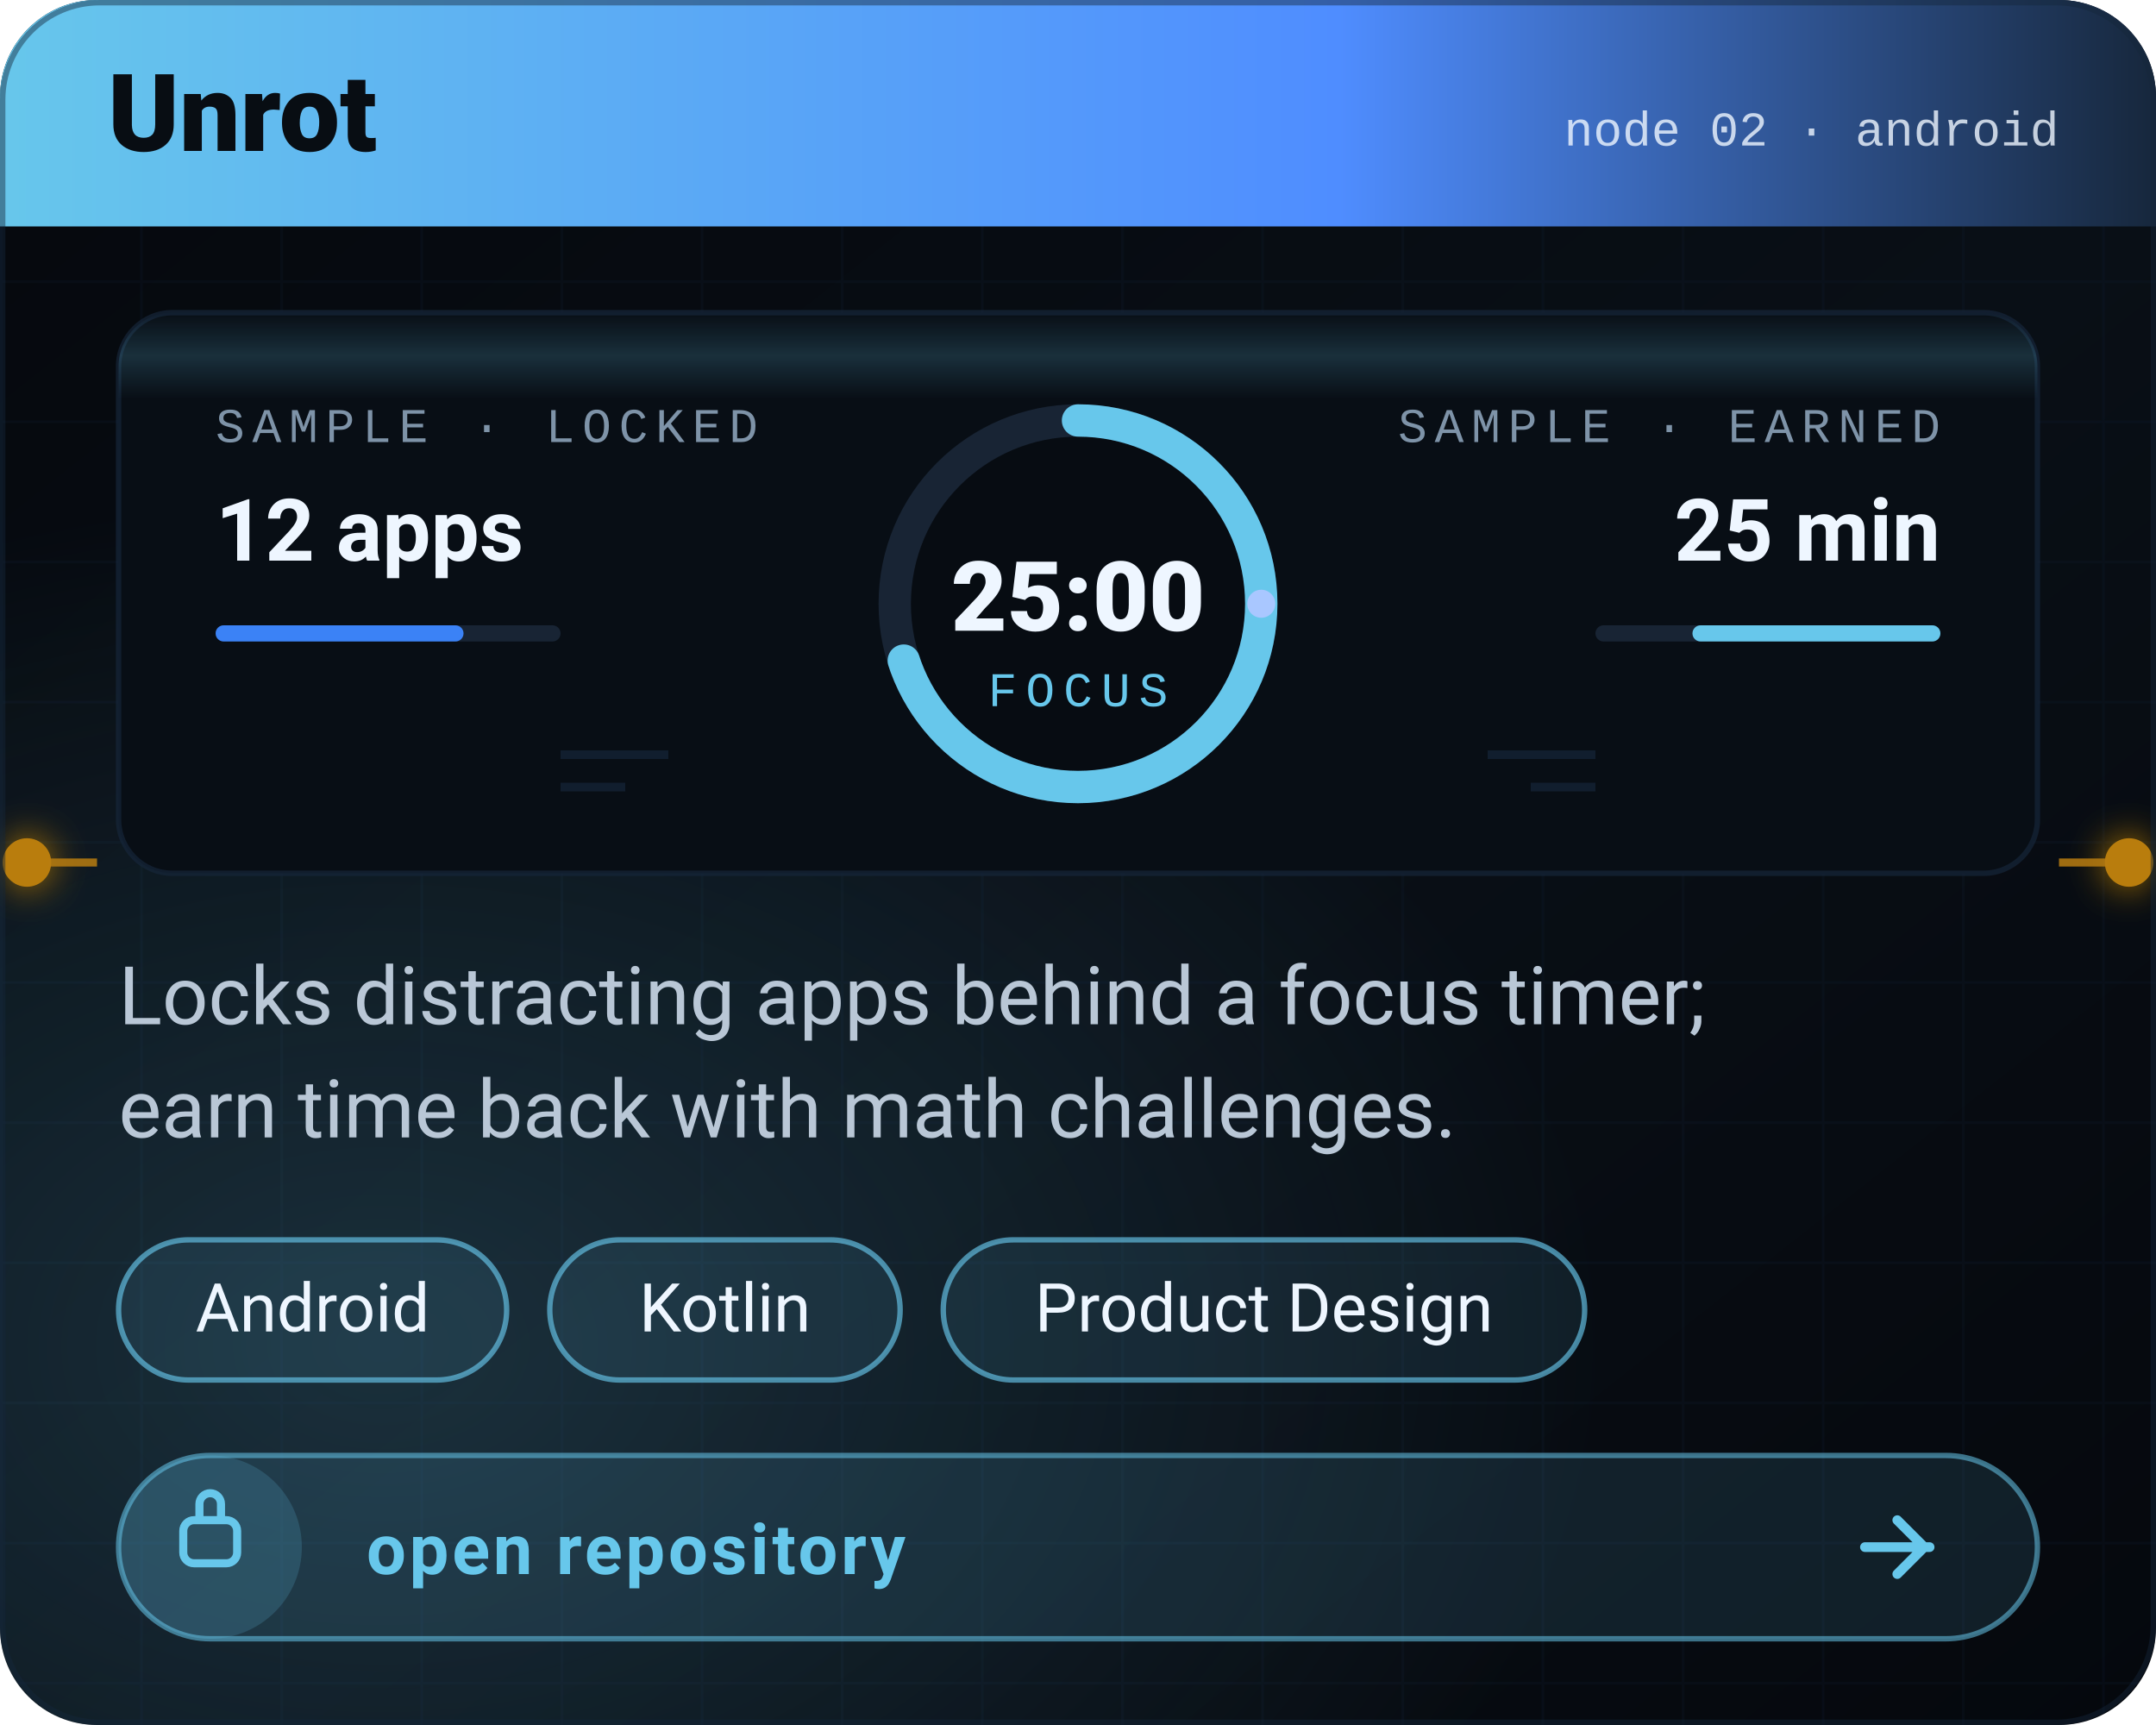
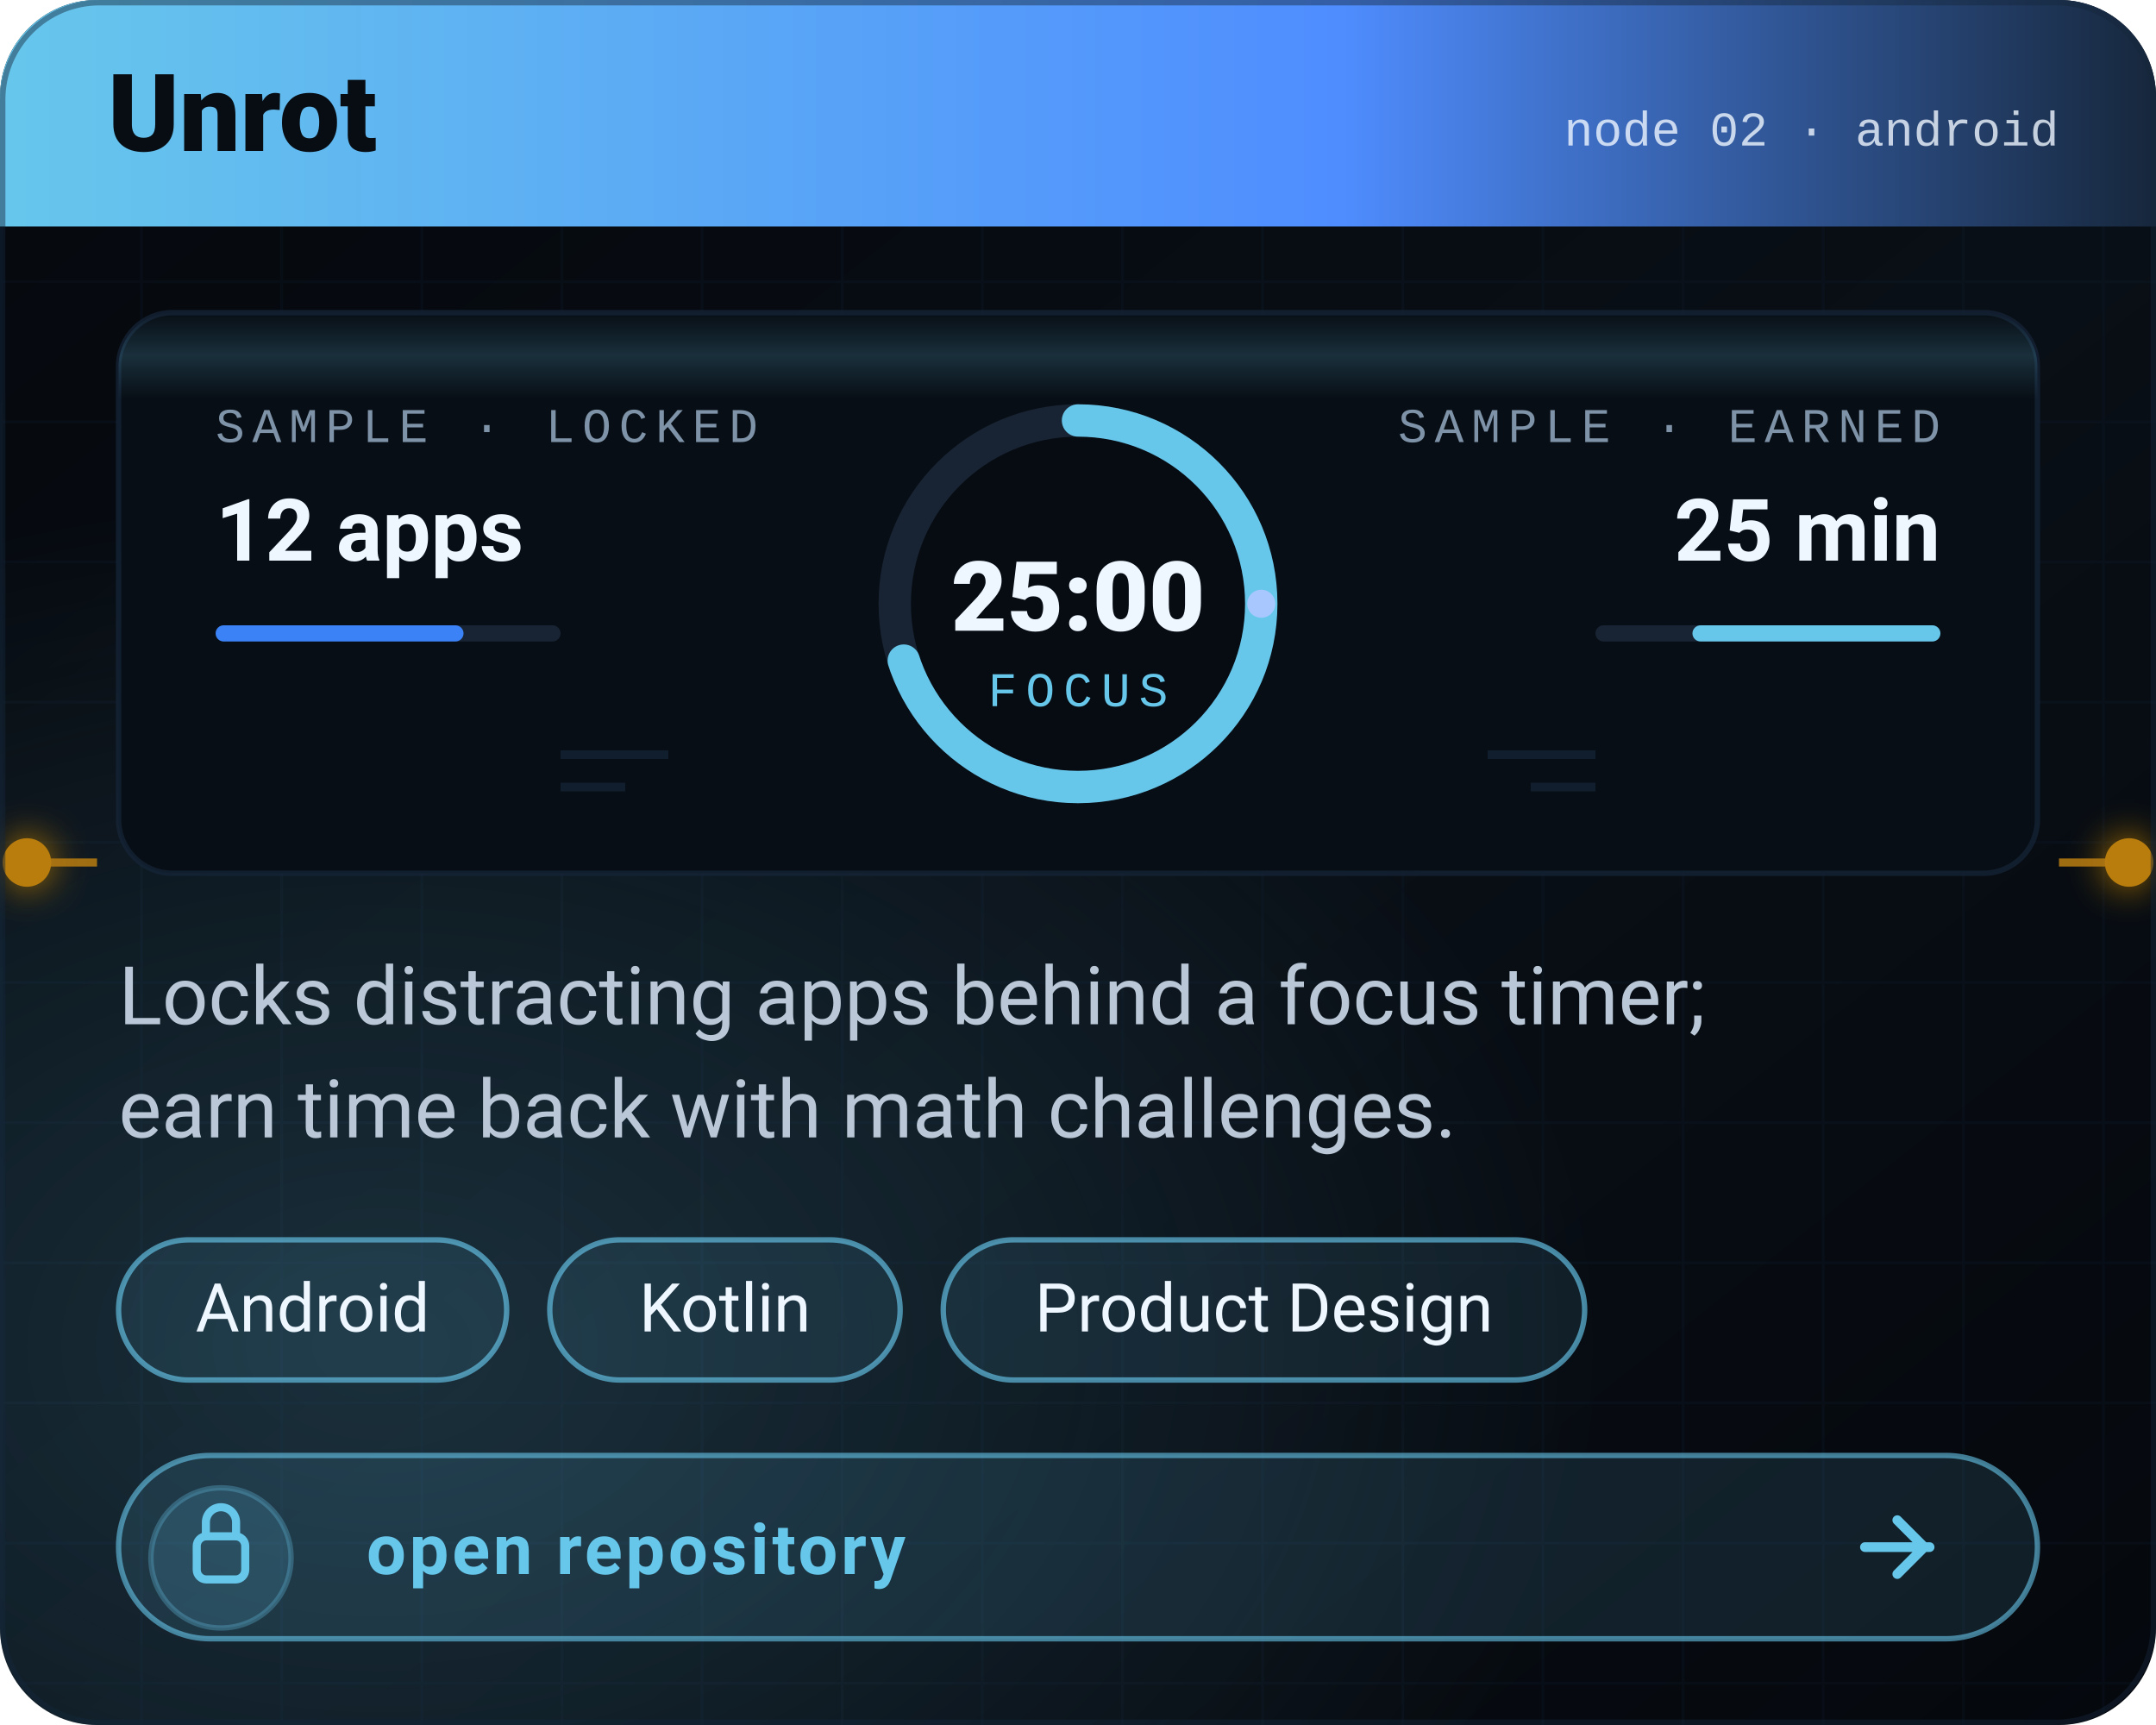
<svg xmlns="http://www.w3.org/2000/svg" viewBox="0 0 400 320" role="img" aria-label="Unrot — Android focus app that locks distracting apps behind a timer">
  <defs>
    <linearGradient id="bg" x1="0" y1="0" x2="1" y2="1">
      <stop offset="0" stop-color="#05080D" />
      <stop offset=".55" stop-color="#090F16" />
      <stop offset="1" stop-color="#05080D" />
    </linearGradient>
    <linearGradient id="head" x1="0" x2="1">
      <stop offset="0" stop-color="#67C7EB" />
      <stop offset=".62" stop-color="#4F8DFF" />
      <stop offset="1" stop-color="#16263A" />
    </linearGradient>
    <linearGradient id="glass" x1="0" y1="0" x2="1" y2="1">
      <stop offset="0" stop-color="#16263A" stop-opacity=".20" />
      <stop offset="1" stop-color="#67C7EB" stop-opacity=".06" />
    </linearGradient>
    <linearGradient id="shine" x1="0" x2="1">
      <stop offset="0" stop-color="#EEF6FF" stop-opacity="0" />
      <stop offset=".5" stop-color="#EEF6FF" stop-opacity=".35" />
      <stop offset="1" stop-color="#EEF6FF" stop-opacity="0" />
    </linearGradient>
    <linearGradient id="scan" x1="0" y1="0" x2="0" y2="1">
      <stop offset="0" stop-color="#67C7EB" stop-opacity="0" />
      <stop offset=".5" stop-color="#67C7EB" stop-opacity=".18" />
      <stop offset="1" stop-color="#67C7EB" stop-opacity="0" />
    </linearGradient>
    <radialGradient id="bloom">
      <stop offset="0" stop-color="#67C7EB" stop-opacity=".18" />
      <stop offset="1" stop-color="#67C7EB" stop-opacity="0" />
    </radialGradient>
    <pattern id="grid" width="26" height="26" patternUnits="userSpaceOnUse">
      <path d="M26 0H0V26" fill="none" stroke="#16263A" stroke-opacity=".18" />
    </pattern>
    <clipPath id="win">
      <rect width="400" height="320" rx="18" />
    </clipPath>
    <clipPath id="prev">
      <rect x="22" y="58" width="356" height="104" rx="10" />
    </clipPath>
    <filter id="glow" x="-80%" y="-80%" width="260%" height="260%">
      <feGaussianBlur stdDeviation="3.5" result="b" />
      <feMerge>
        <feMergeNode in="b" />
        <feMergeNode in="SourceGraphic" />
      </feMerge>
    </filter>
    <style>
.s{font-family:'Segoe UI',system-ui,-apple-system,Roboto,Helvetica,Arial,sans-serif}
.m{font-family:ui-monospace,SFMono-Regular,Menlo,Consolas,'Liberation Mono',monospace}
.pulse{animation:pulse 2.6s ease-in-out infinite}
@keyframes pulse{50%{opacity:.35}}
.arrow{animation:arrow 2.2s ease-in-out infinite}
@keyframes arrow{50%{transform:translateX(5px)}}
.orbs{animation:spin 7s linear infinite}
@keyframes spin{to{transform:rotate(360deg)}}
.ring{animation:breathe 4s ease-in-out infinite;transform-box:fill-box;transform-origin:center}
@keyframes breathe{50%{opacity:.65}}
.shinex{animation:shinex var(--sd,4.6s) linear infinite}
@keyframes shinex{from{transform:translateX(0)}to{transform:translateX(520px)}}
.scany{animation:scany var(--sy,5.5s) ease-in-out infinite}
@keyframes scany{0%,100%{transform:translateY(0)}50%{transform:translateY(88px)}}
@media (prefers-reduced-motion:reduce){.pulse,.arrow,.orbs,.ring,.shinex,.scany{animation:none!important}}
</style>
  </defs>
  <g clip-path="url(#win)">
    <rect width="400" height="320" fill="url(#bg)" />
    <rect width="400" height="320" fill="url(#grid)" />
    <ellipse cx="70" cy="250" rx="230" ry="160" fill="url(#bloom)" />
    <rect width="400" height="42" fill="url(#head)" />
    <text class="s" x="20" y="28" font-size="20" font-weight="800" fill="#080D13">Unrot</text>
    <text class="m" x="382" y="27" text-anchor="end" font-size="9" fill="#EEF6FF" fill-opacity=".8">node 02 · android</text>
    <rect class="shinex" style="--sd:5.2s" x="-120" y="0" width="120" height="42" fill="url(#shine)" opacity=".5" />
    <circle cx="5" cy="160" r="4.5" fill="#B97D10" filter="url(#glow)" />
    <circle cx="395" cy="160" r="4.5" fill="#B97D10" filter="url(#glow)" />
    <path d="M9 160h9M391 160h-9" stroke="#B97D10" stroke-width="1.5" opacity=".85" />
    <rect x="22" y="58" width="356" height="104" rx="10" fill="#080E15" stroke="#16263A" stroke-opacity=".7" />
    <g clip-path="url(#prev)">
      <text class="m" x="40" y="82" font-size="9" letter-spacing="1.4" fill="#7E93A8">SAMPLE · LOCKED</text>
      <text class="s" x="40" y="104" font-size="16" font-weight="700" fill="#EEF6FF">12 apps</text>
      <rect x="40" y="116" width="64" height="3" rx="1.5" fill="#182434" />
      <rect x="40" y="116" width="46" height="3" rx="1.5" fill="#3B82F6" />
      <text class="m" x="360" y="82" text-anchor="end" font-size="9" letter-spacing="1.4" fill="#7E93A8">SAMPLE · EARNED</text>
      <text class="s" x="360" y="104" text-anchor="end" font-size="16" font-weight="700" fill="#EEF6FF">25 min</text>
      <rect x="296" y="116" width="64" height="3" rx="1.5" fill="#182434" />
      <rect x="314" y="116" width="46" height="3" rx="1.5" fill="#67C7EB" />
      <g transform="translate(200 112)">
        <circle r="34" fill="#070C12" stroke="#182434" stroke-width="6" />
        <g class="ring">
          <circle r="34" fill="none" stroke="#67C7EB" stroke-width="6" stroke-linecap="round" stroke-dasharray="149.5 213.6" transform="rotate(-90)" />
        </g>
        <g class="orbs">
          <circle cx="34" cy="0" r="2.6" fill="#A9C7FF" />
        </g>
        <text class="s" y="5" text-anchor="middle" font-size="18" font-weight="800" fill="#EEF6FF">25:00</text>
        <text class="m" y="19" text-anchor="middle" font-size="9" letter-spacing="1.6" fill="#67C7EB">FOCUS</text>
      </g>
      <g fill="none" stroke-width="1.6">
        <path d="M104 140h20M104 146h12" stroke="#16263A" stroke-opacity=".7" />
        <path d="M276 140h20M284 146h12" stroke="#16263A" stroke-opacity=".7" />
      </g>
      <rect class="scany" style="--sy:6.5s" x="0" y="58" width="400" height="16" fill="url(#scan)" />
    </g>
    <text class="s" x="22" y="190" font-size="15" fill="#B9C7D6">Locks distracting apps behind a focus timer;</text>
    <text class="s" x="22" y="211" font-size="15" fill="#B9C7D6">earn time back with math challenges.</text>
    <g class="s" font-size="12.5" fill="#EEF6FF">
      <rect x="22" y="230" width="72" height="26" rx="13" fill="#67C7EB" fill-opacity=".10" stroke="#67C7EB" stroke-opacity=".65" />
      <text x="58" y="247" text-anchor="middle">Android</text>
      <rect x="102" y="230" width="65" height="26" rx="13" fill="#67C7EB" fill-opacity=".10" stroke="#67C7EB" stroke-opacity=".65" />
      <text x="134.5" y="247" text-anchor="middle">Kotlin</text>
      <rect x="175" y="230" width="119" height="26" rx="13" fill="#67C7EB" fill-opacity=".10" stroke="#67C7EB" stroke-opacity=".65" />
      <text x="234.5" y="247" text-anchor="middle">Product Design</text>
    </g>
-     <rect x="22" y="270" width="356" height="34" rx="17" fill="#67C7EB" fill-opacity=".12" stroke="#67C7EB" stroke-opacity=".55" />
-     <rect x="22" y="270" width="34" height="34" rx="17" fill="#67C7EB" fill-opacity=".18" />
-     <rect x="34" y="282" width="10" height="8" rx="2" fill="none" stroke="#67C7EB" stroke-width="1.5" />
-     <path d="M37 282v-3a2 2 0 0 1 4 0v3" fill="none" stroke="#67C7EB" stroke-width="1.5" />
+     <rect x="22" y="270" width="356" height="34" rx="17" fill="#67C7EB" fill-opacity=".12" stroke="#67C7EB" stroke-opacity=".6" />
+     <rect x="28" y="276" width="26" height="26" rx="13" fill="#67C7EB" fill-opacity=".16" stroke="#67C7EB" stroke-opacity=".3" />
+     <rect x="36.5" y="285" width="9" height="8" rx="1.8" fill="none" stroke="#67C7EB" stroke-width="1.5" />
+     <path d="M38.2 285v-2.6a2.8 2.8 0 0 1 5.6 0v2.6" fill="none" stroke="#67C7EB" stroke-width="1.5" stroke-linecap="round" />
    <text class="s" x="68" y="292" font-size="13" font-weight="700" letter-spacing=".6" fill="#67C7EB">open repository</text>
    <g class="arrow">
      <path d="M346 287h12M352 282l5 5-5 5" fill="none" stroke="#67C7EB" stroke-width="1.8" stroke-linecap="round" />
    </g>
  </g>
  <rect x=".5" y=".5" width="399" height="319" rx="18" fill="none" stroke="#16263A" stroke-opacity=".45" />
</svg>
